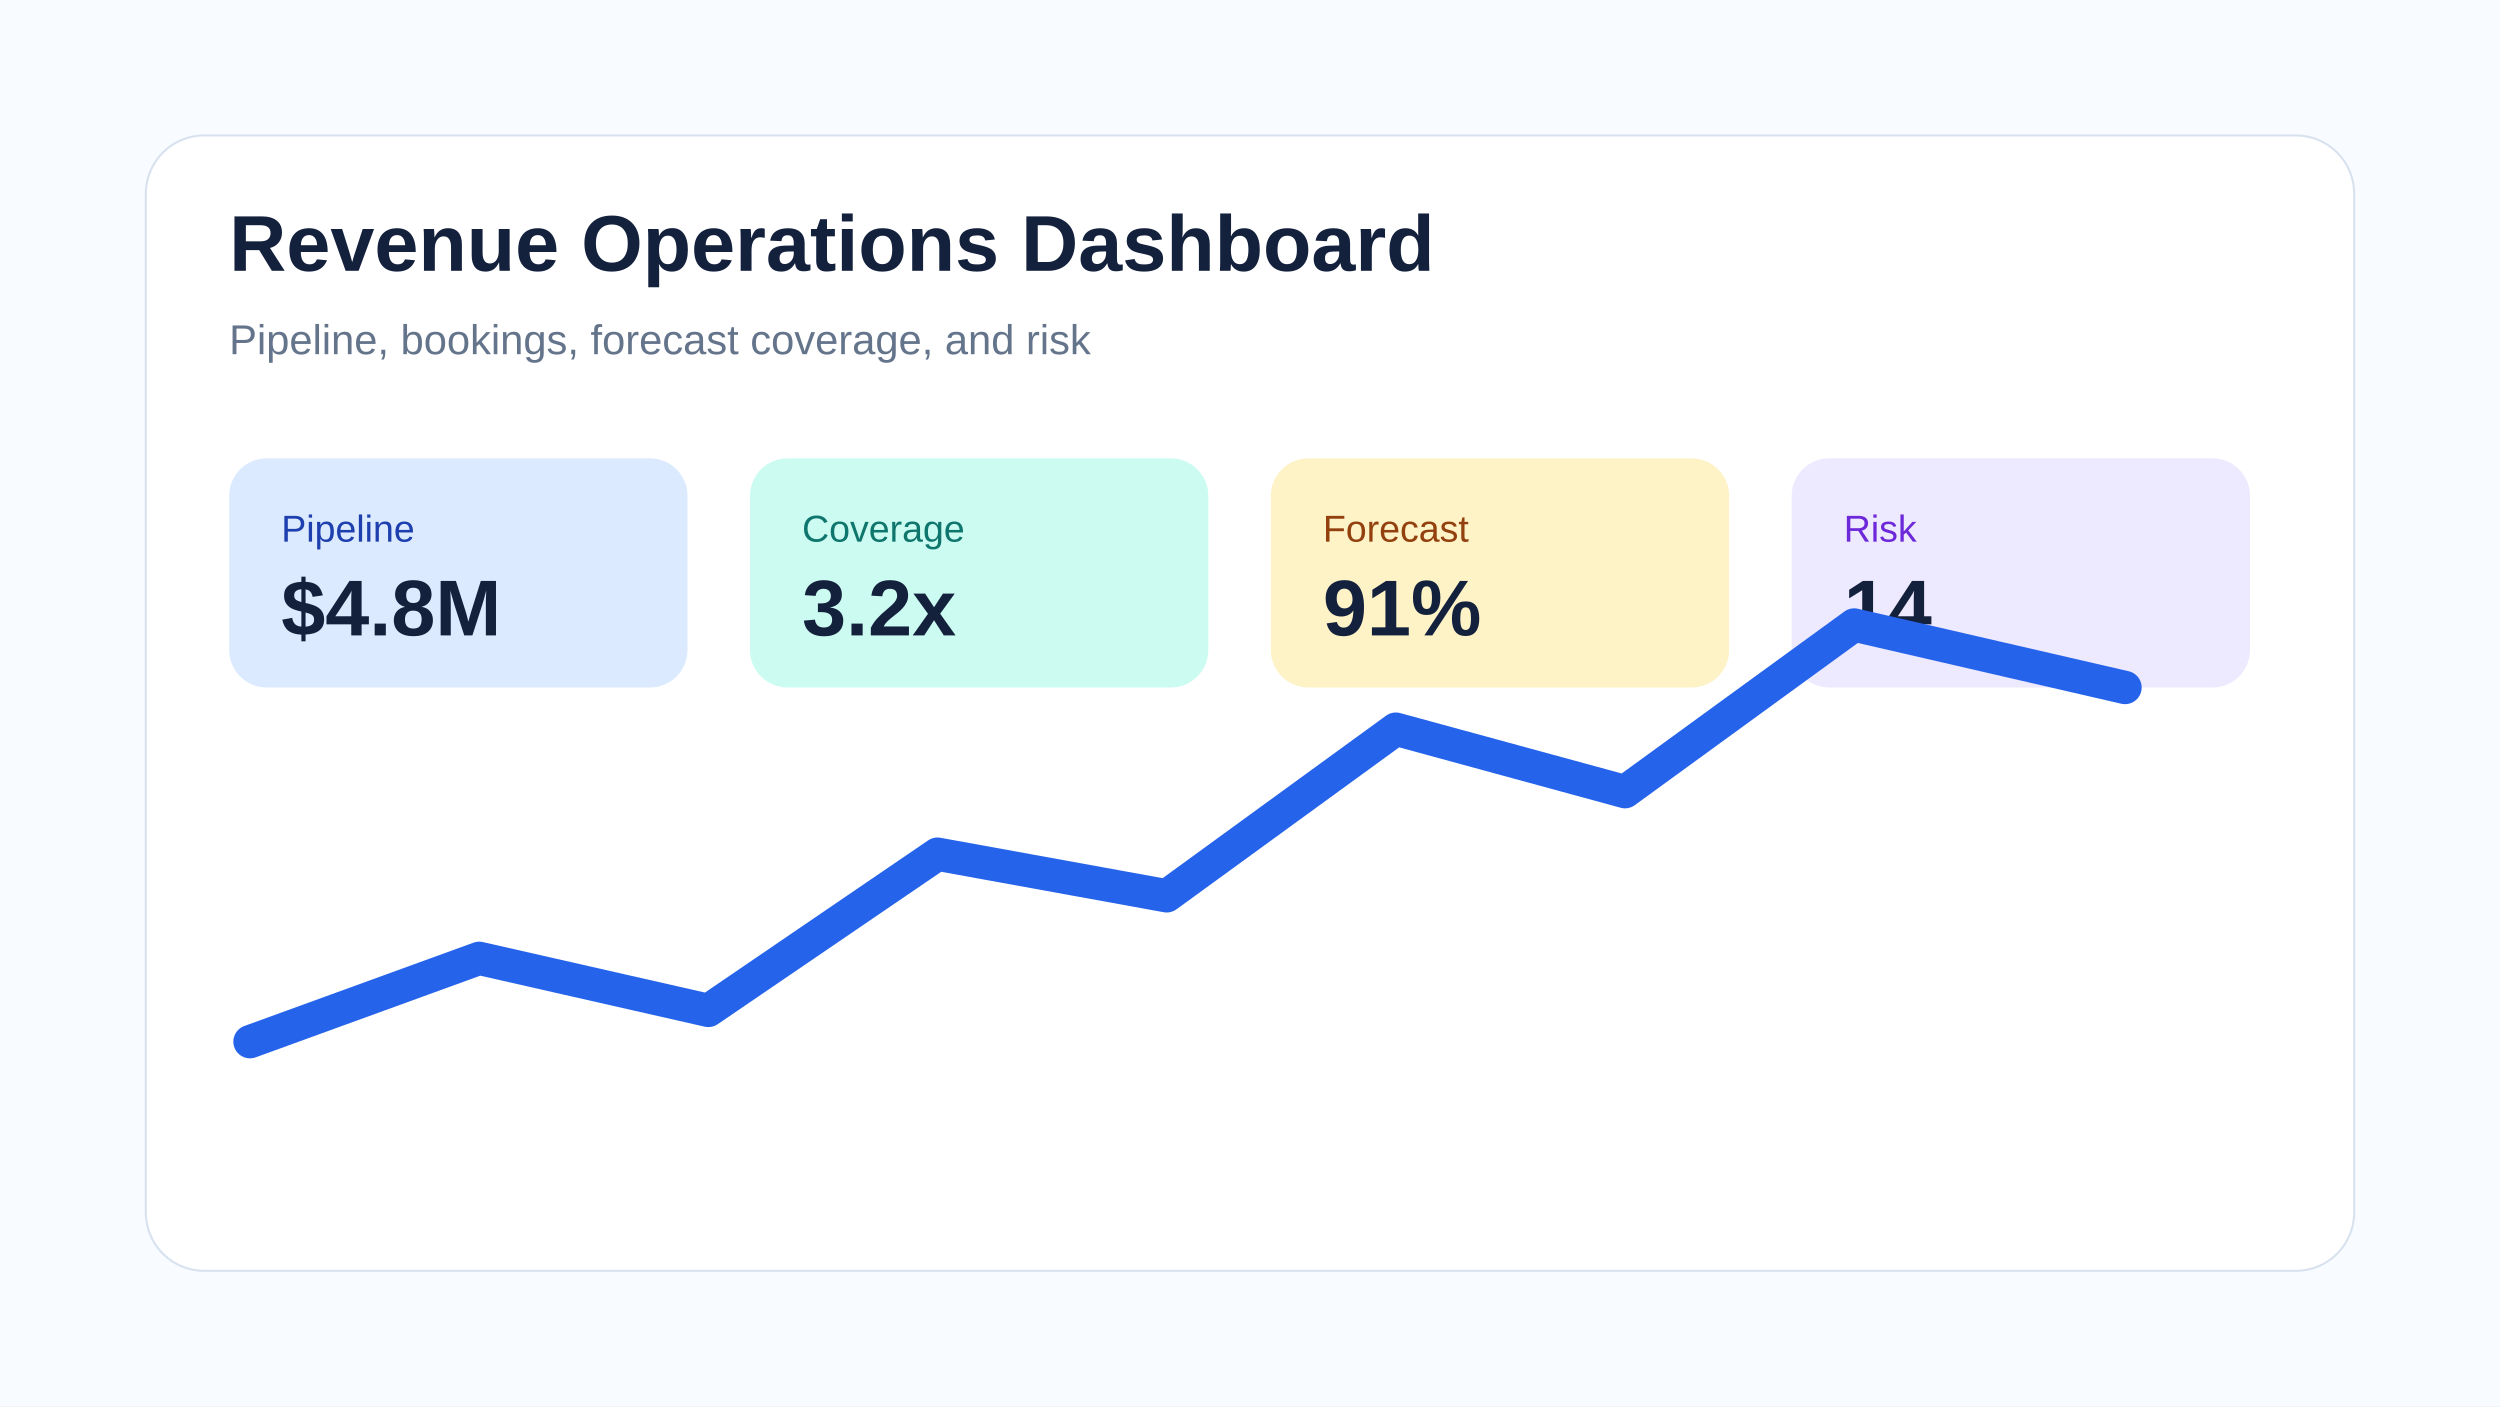
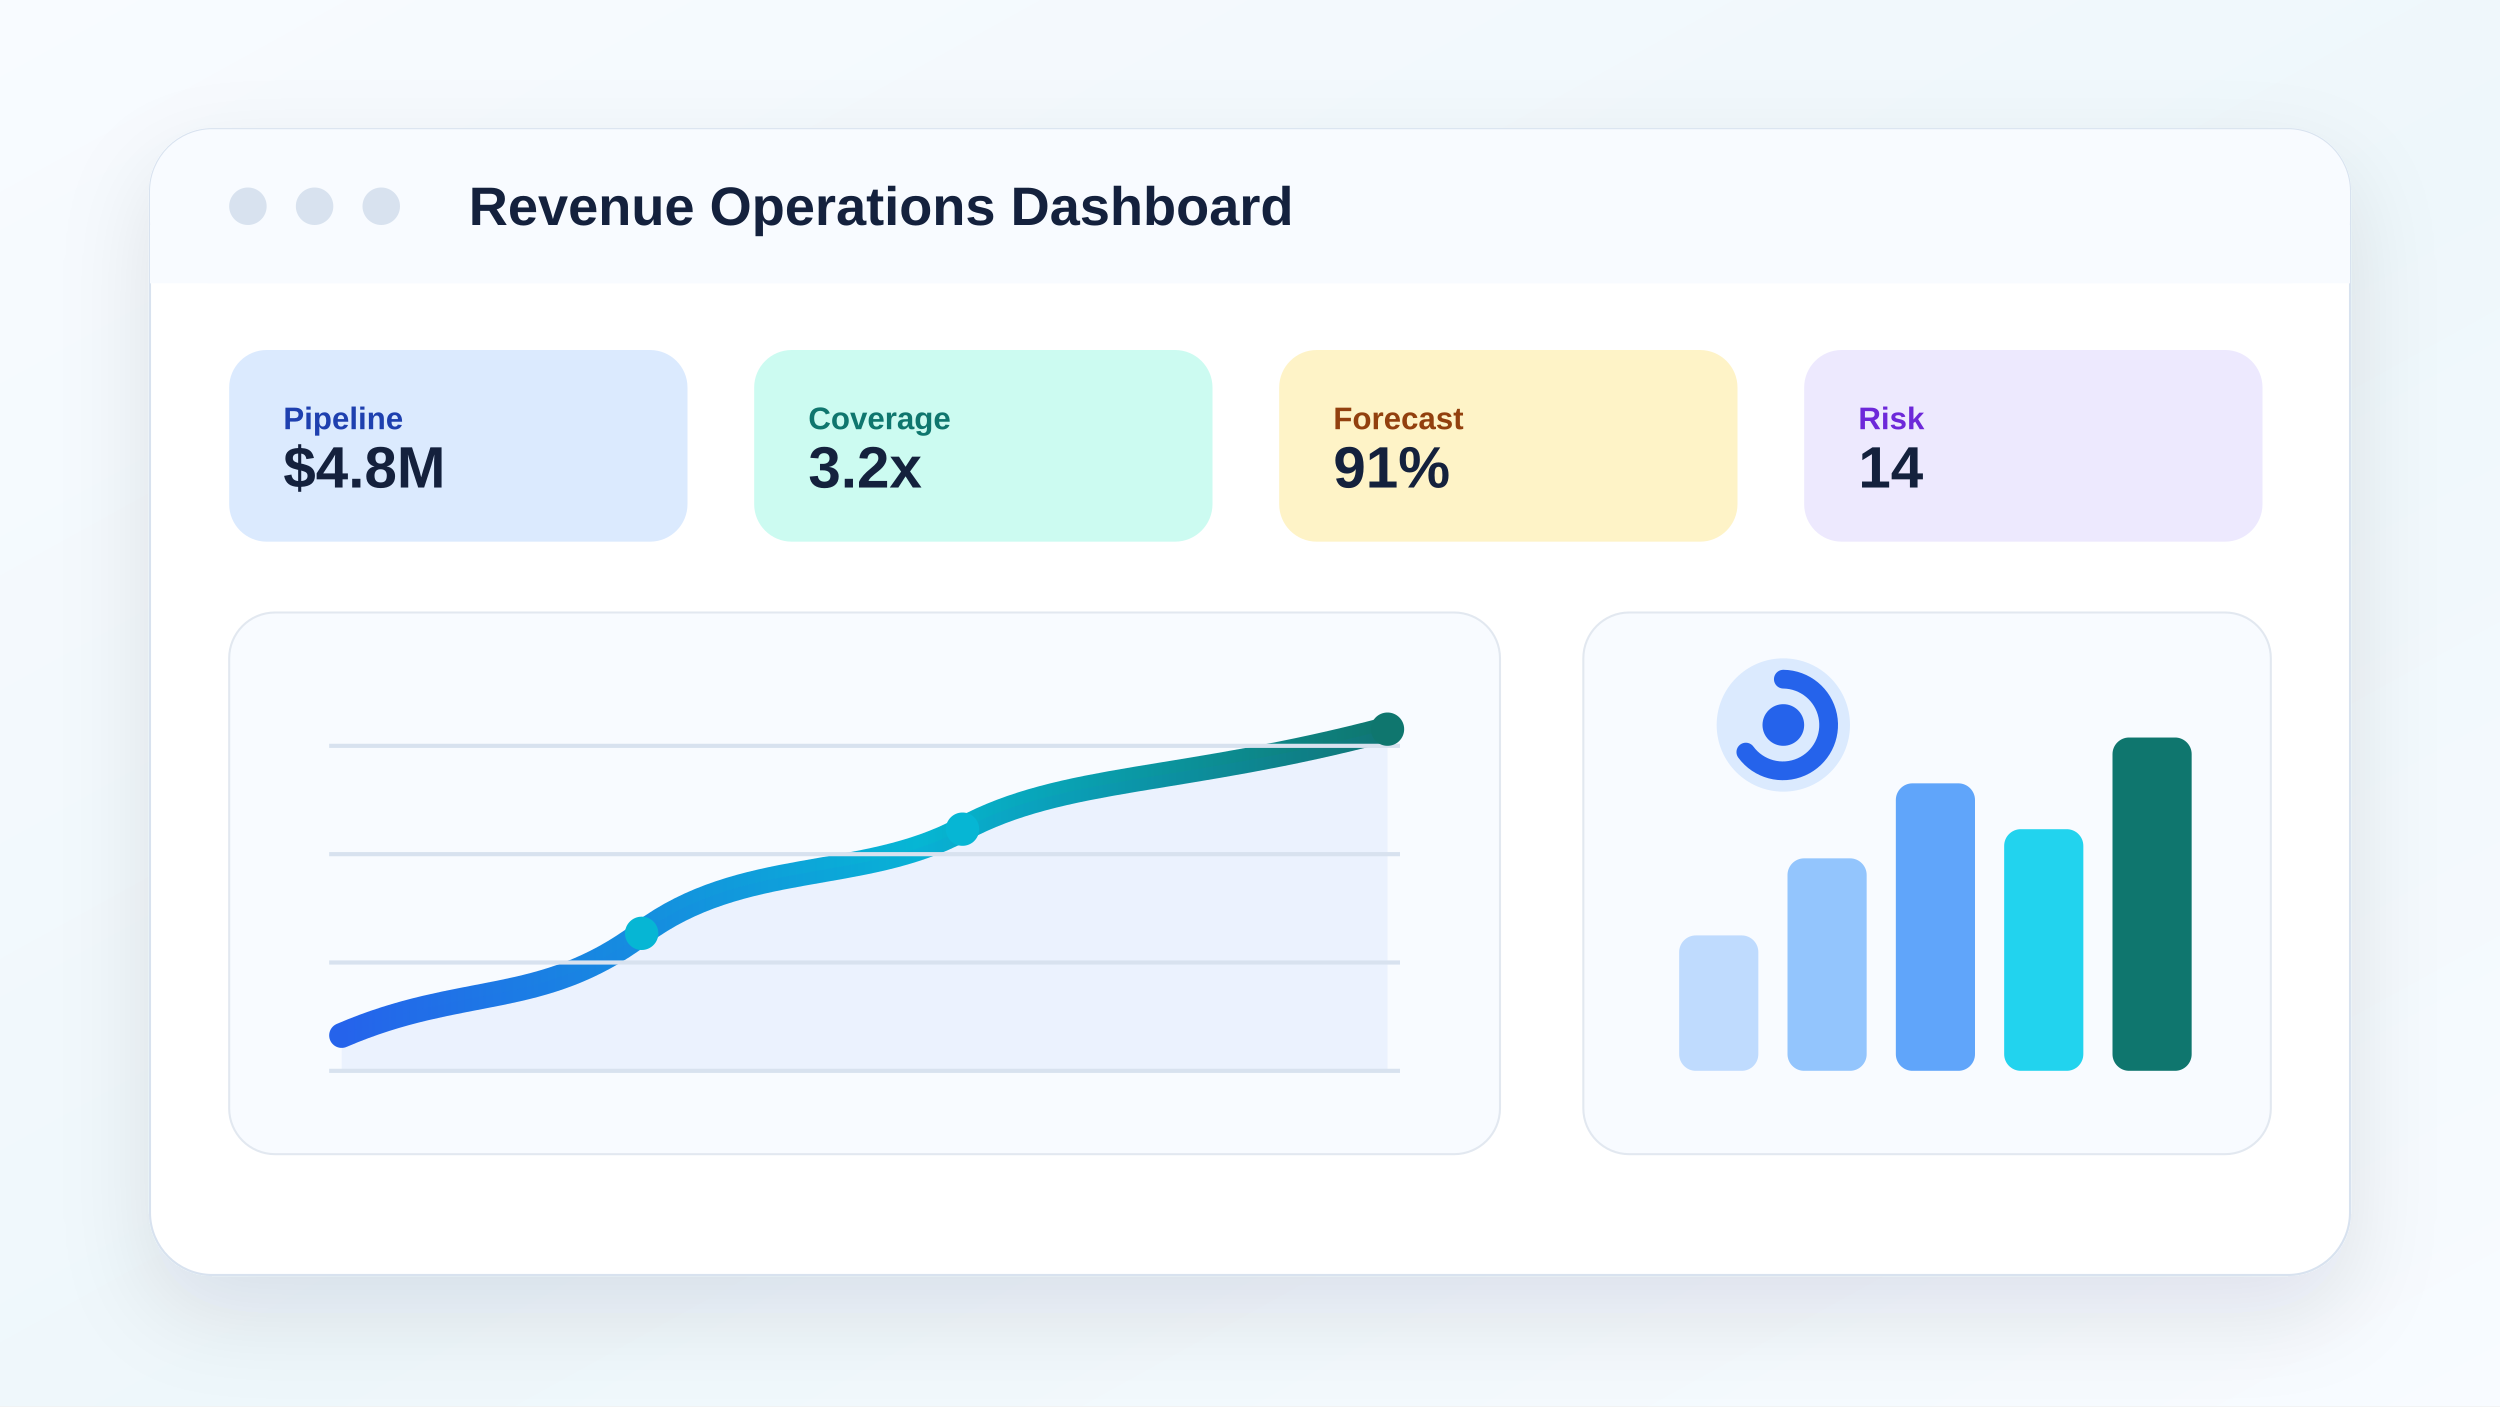
- <svg xmlns="http://www.w3.org/2000/svg" viewBox="0 0 1200 675" role="img" aria-label="Revenue operations dashboard placeholder">
-   <rect width="1200" height="675" fill="#f8fbff" />
-   <rect x="70" y="65" width="1060" height="545" rx="28" fill="#ffffff" stroke="#d8e2ef" />
-   <text x="110" y="130" font-family="Arial" font-size="38" font-weight="700" fill="#14213d">Revenue Operations Dashboard</text>
-   <text x="110" y="170" font-family="Arial" font-size="20" fill="#64748b">Pipeline, bookings, forecast coverage, and risk</text>
-   <g>
-     <rect x="110" y="220" width="220" height="110" rx="18" fill="#dbeafe" />
-     <text x="135" y="260" font-family="Arial" font-size="18" fill="#1e40af">Pipeline</text>
-     <text x="135" y="305" font-family="Arial" font-size="38" font-weight="700" fill="#14213d">$4.8M</text>
-     <rect x="360" y="220" width="220" height="110" rx="18" fill="#ccfbf1" />
-     <text x="385" y="260" font-family="Arial" font-size="18" fill="#0f766e">Coverage</text>
-     <text x="385" y="305" font-family="Arial" font-size="38" font-weight="700" fill="#14213d">3.2x</text>
-     <rect x="610" y="220" width="220" height="110" rx="18" fill="#fef3c7" />
-     <text x="635" y="260" font-family="Arial" font-size="18" fill="#92400e">Forecast</text>
-     <text x="635" y="305" font-family="Arial" font-size="38" font-weight="700" fill="#14213d">91%</text>
-     <rect x="860" y="220" width="220" height="110" rx="18" fill="#ede9fe" />
-     <text x="885" y="260" font-family="Arial" font-size="18" fill="#6d28d9">Risk</text>
-     <text x="885" y="305" font-family="Arial" font-size="38" font-weight="700" fill="#14213d">14</text>
+ <svg xmlns="http://www.w3.org/2000/svg" viewBox="0 0 1200 675" role="img" aria-labelledby="title">
+   <defs>
+     <linearGradient id="bg" x1="0" x2="1" y1="0" y2="1">
+       <stop offset="0" stop-color="#f8fbff" />
+       <stop offset="0.55" stop-color="#eef7fb" />
+       <stop offset="1" stop-color="#f8fbff" />
+     </linearGradient>
+     <linearGradient id="chart" x1="0" x2="1" y1="0" y2="0">
+       <stop offset="0" stop-color="#2563eb" />
+       <stop offset="0.55" stop-color="#06b6d4" />
+       <stop offset="1" stop-color="#0f766e" />
+     </linearGradient>
+     <filter id="shadow" x="-20%" y="-20%" width="140%" height="140%">
+       <feDropShadow dx="0" dy="18" stdDeviation="22" flood-color="#14213d" flood-opacity="0.10" />
+     </filter>
+   </defs>
+   <rect width="1200" height="675" fill="url(#bg)" />
+   <rect x="72" y="62" width="1056" height="550" rx="30" fill="#ffffff" stroke="#d8e2ef" filter="url(#shadow)" />
+   <rect x="72" y="62" width="1056" height="74" rx="30" fill="#f8fbff" />
+   <rect x="72" y="108" width="1056" height="28" fill="#f8fbff" />
+   <circle cx="119" cy="99" r="9" fill="#d8e2ef" />
+   <circle cx="151" cy="99" r="9" fill="#d8e2ef" />
+   <circle cx="183" cy="99" r="9" fill="#d8e2ef" />
+   <text x="225" y="108" font-family="Arial, Helvetica, sans-serif" font-size="26" font-weight="700" fill="#14213d">Revenue Operations Dashboard</text>
+   <g transform="translate(110 168)">
+     <rect width="980" height="405" rx="24" fill="#ffffff" />
+     <g>
+       <rect x="0" y="0" width="220" height="92" rx="18" fill="#dbeafe" />
+       <rect x="252" y="0" width="220" height="92" rx="18" fill="#ccfbf1" />
+       <rect x="504" y="0" width="220" height="92" rx="18" fill="#fef3c7" />
+       <rect x="756" y="0" width="220" height="92" rx="18" fill="#ede9fe" />
+       <text x="26" y="38" font-family="Arial, Helvetica, sans-serif" font-size="15" font-weight="700" fill="#1e40af">Pipeline</text>
+       <text x="26" y="66" font-family="Arial, Helvetica, sans-serif" font-size="28" font-weight="700" fill="#14213d">$4.8M</text>
+       <text x="278" y="38" font-family="Arial, Helvetica, sans-serif" font-size="15" font-weight="700" fill="#0f766e">Coverage</text>
+       <text x="278" y="66" font-family="Arial, Helvetica, sans-serif" font-size="28" font-weight="700" fill="#14213d">3.2x</text>
+       <text x="530" y="38" font-family="Arial, Helvetica, sans-serif" font-size="15" font-weight="700" fill="#92400e">Forecast</text>
+       <text x="530" y="66" font-family="Arial, Helvetica, sans-serif" font-size="28" font-weight="700" fill="#14213d">91%</text>
+       <text x="782" y="38" font-family="Arial, Helvetica, sans-serif" font-size="15" font-weight="700" fill="#6d28d9">Risk</text>
+       <text x="782" y="66" font-family="Arial, Helvetica, sans-serif" font-size="28" font-weight="700" fill="#14213d">14</text>
+     </g>
+     <g transform="translate(0 126)">
+       <rect width="610" height="260" rx="22" fill="#f8fbff" stroke="#e2e8f0" />
+       <path d="M54 203 C112 178 150 190 198 154 S304 130 352 104 458 82 556 56" fill="none" stroke="url(#chart)" stroke-width="12" stroke-linecap="round" />
+       <path d="M54 203 C112 178 150 190 198 154 S304 130 352 104 458 82 556 56 L556 220 L54 220 Z" fill="#2563eb" opacity="0.06" />
+       <g stroke="#d8e2ef" stroke-width="2">
+         <line x1="48" y1="220" x2="562" y2="220" />
+         <line x1="48" y1="168" x2="562" y2="168" />
+         <line x1="48" y1="116" x2="562" y2="116" />
+         <line x1="48" y1="64" x2="562" y2="64" />
+       </g>
+       <circle cx="198" cy="154" r="8" fill="#06b6d4" />
+       <circle cx="352" cy="104" r="8" fill="#06b6d4" />
+       <circle cx="556" cy="56" r="8" fill="#0f766e" />
+     </g>
+     <g transform="translate(650 126)">
+       <rect width="330" height="260" rx="22" fill="#f8fbff" stroke="#e2e8f0" />
+       <rect x="46" y="155" width="38" height="65" rx="8" fill="#bfdbfe" />
+       <rect x="98" y="118" width="38" height="102" rx="8" fill="#93c5fd" />
+       <rect x="150" y="82" width="38" height="138" rx="8" fill="#60a5fa" />
+       <rect x="202" y="104" width="38" height="116" rx="8" fill="#22d3ee" />
+       <rect x="254" y="60" width="38" height="160" rx="8" fill="#0f766e" />
+       <circle cx="96" cy="54" r="32" fill="#dbeafe" />
+       <path d="M96 32 A22 22 0 1 1 78 67" fill="none" stroke="#2563eb" stroke-width="9" stroke-linecap="round" />
+       <circle cx="96" cy="54" r="10" fill="#2563eb" />
+     </g>
  </g>
-   <polyline points="120,500 230,460 340,485 450,410 560,430 670,350 780,380 890,300 1020,330" fill="none" stroke="#2563eb" stroke-width="16" stroke-linecap="round" stroke-linejoin="round" />
</svg>
